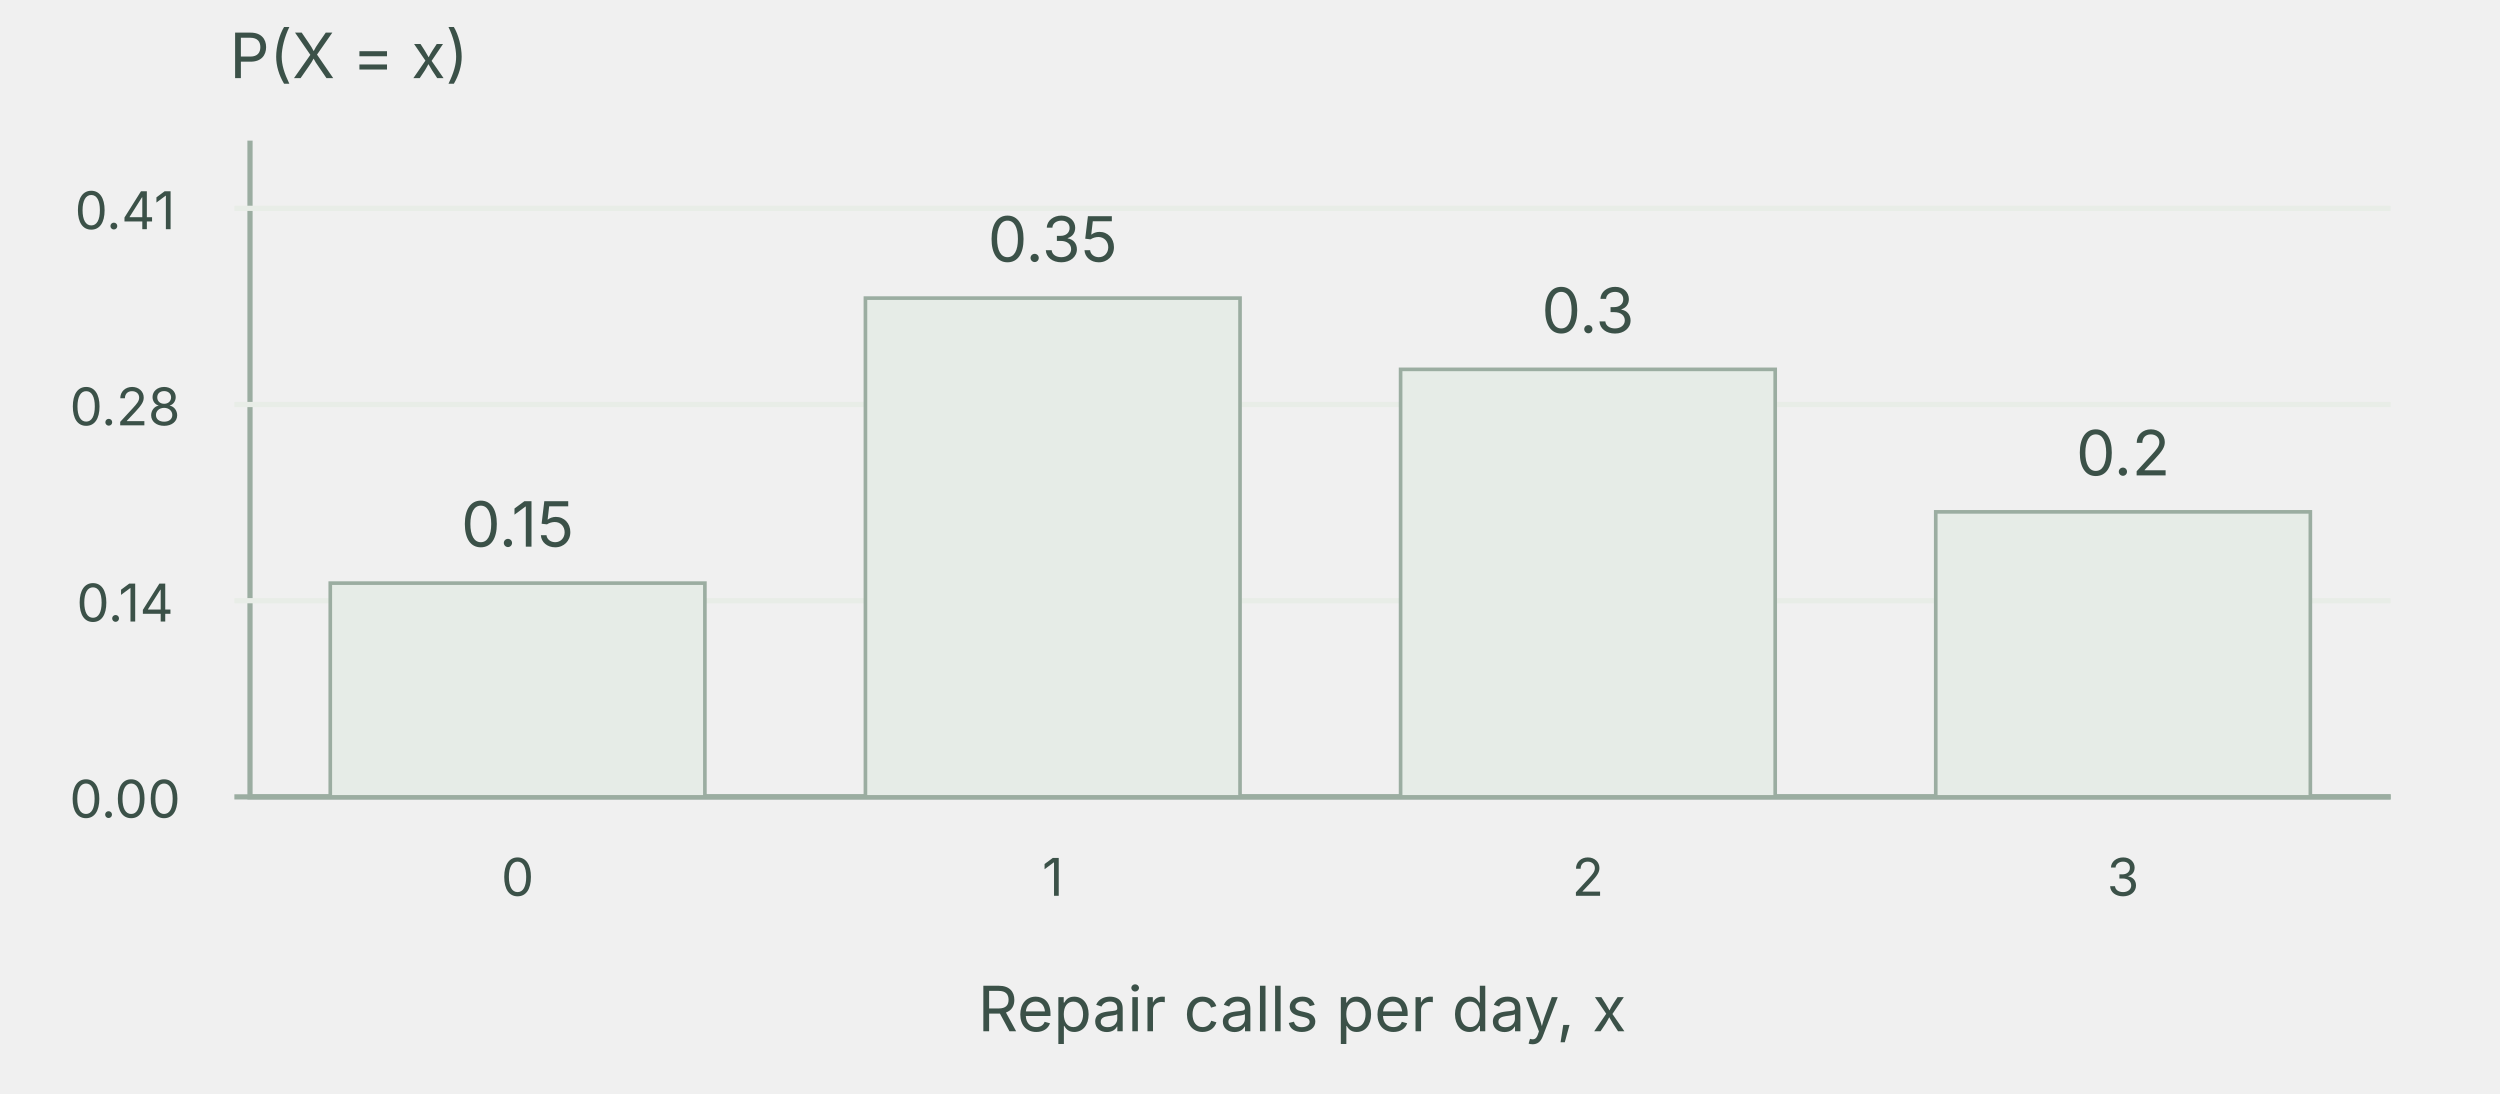
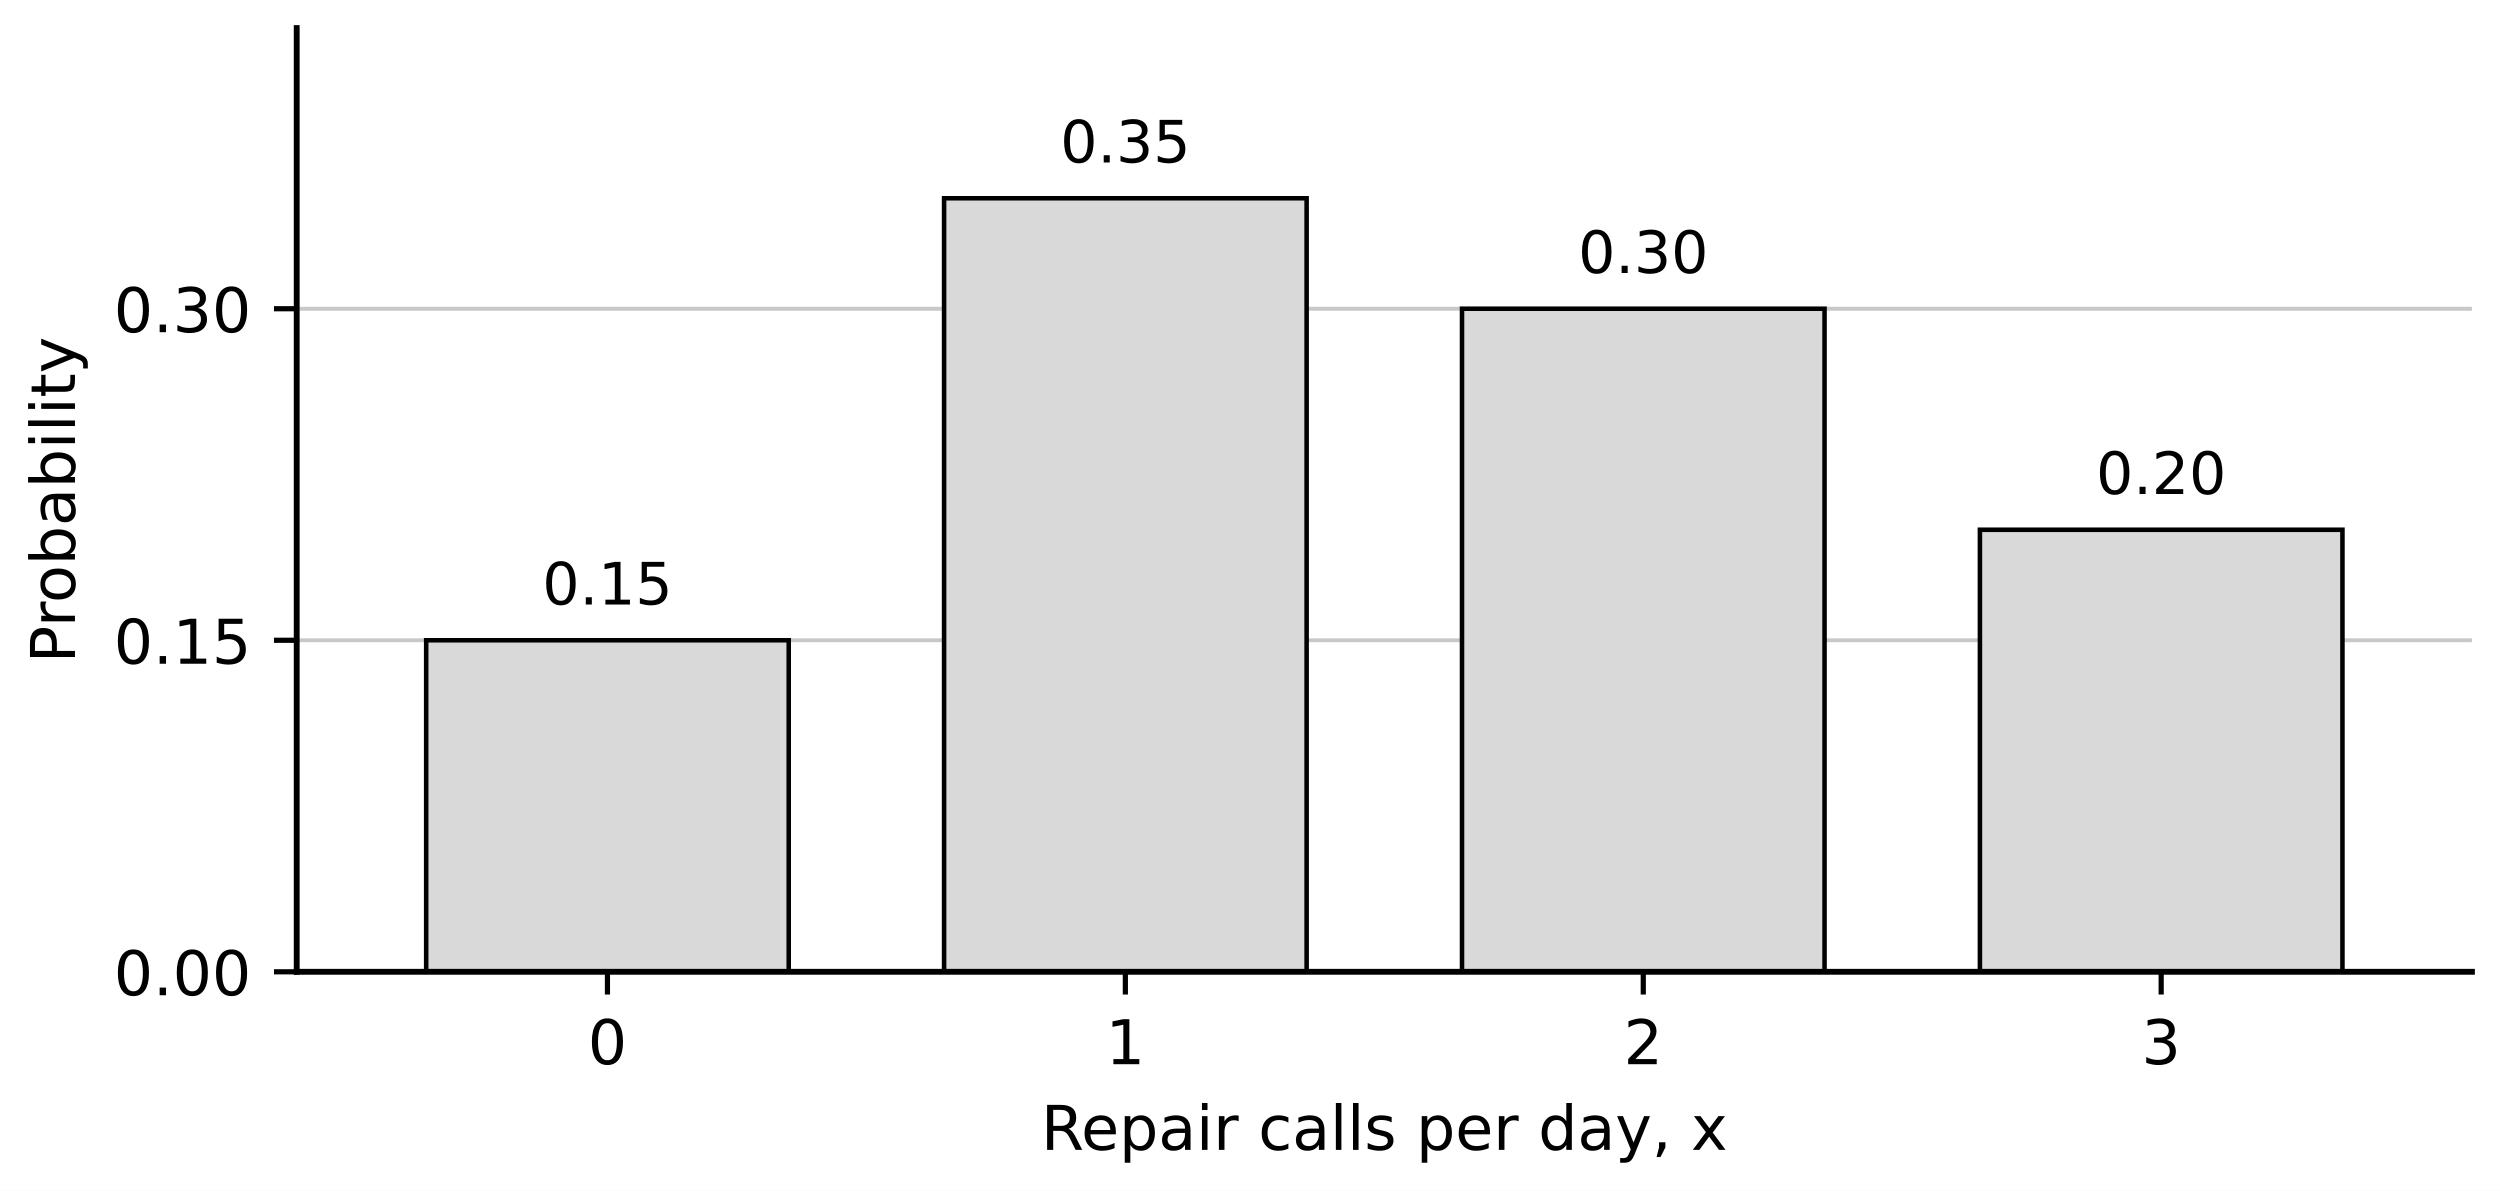
- <svg xmlns="http://www.w3.org/2000/svg" viewBox="0 0 480 210" role="img" aria-labelledby="title">
-   <style>text{font-family:system-ui,-apple-system,sans-serif;fill:#3b5148;font-size:12px} .small{font-size:10px}</style>
-   <path d="M48 27V153H459" fill="none" stroke="#9bada1" />
-   <text x="67" y="15" text-anchor="middle" font-size="11">P(X = x)</text>
-   <path d="M45 153H459" stroke="#9bada1" />
-   <text x="24" y="157" text-anchor="middle" class="small">0.00</text>
-   <path d="M45 115.333H459" stroke="#e8ede7" />
-   <text x="24" y="119.333" text-anchor="middle" class="small">0.14</text>
-   <path d="M45 77.667H459" stroke="#e8ede7" />
-   <text x="24" y="81.667" text-anchor="middle" class="small">0.28</text>
-   <path d="M45 40H459" stroke="#e8ede7" />
-   <text x="24" y="44" text-anchor="middle" class="small">0.41</text>
-   <rect x="63.413" y="111.959" width="71.925" height="41.041" fill="#e6ece7" stroke="#9bada1" stroke-width=".7" />
-   <text x="99.375" y="172" text-anchor="middle" class="small">0</text>
-   <text x="99.375" y="104.959" text-anchor="middle">0.15</text>
-   <rect x="166.162" y="57.237" width="71.925" height="95.763" fill="#e6ece7" stroke="#9bada1" stroke-width=".7" />
-   <text x="202.125" y="172" text-anchor="middle" class="small">1</text>
-   <text x="202.125" y="50.237" text-anchor="middle">0.35</text>
-   <rect x="268.913" y="70.918" width="71.925" height="82.082" fill="#e6ece7" stroke="#9bada1" stroke-width=".7" />
-   <text x="304.875" y="172" text-anchor="middle" class="small">2</text>
-   <text x="304.875" y="63.918" text-anchor="middle">0.3</text>
-   <rect x="371.663" y="98.278" width="71.925" height="54.722" fill="#e6ece7" stroke="#9bada1" stroke-width=".7" />
-   <text x="407.625" y="172" text-anchor="middle" class="small">3</text>
-   <text x="407.625" y="91.278" text-anchor="middle">0.2</text>
-   <text x="250" y="198" text-anchor="middle">Repair calls per day, x</text>
+ <svg xmlns="http://www.w3.org/2000/svg" xmlns:xlink="http://www.w3.org/1999/xlink" width="384.787pt" height="183.281pt" viewBox="0 0 384.787 183.281" version="1.1">
+   <defs>
+     <style type="text/css">*{stroke-linejoin: round; stroke-linecap: butt}</style>
+   </defs>
+   <g id="figure_1">
+     <g id="patch_1">
+       <path d="M 0 183.281  L 384.787 183.281  L 384.787 -0  L 0 -0  z " style="fill: #ffffff" />
+     </g>
+     <g id="axes_1">
+       <g id="patch_2">
+         <path d="M 45.667 149.573  L 380.467 149.573  L 380.467 4.32  L 45.667 4.32  z " style="fill: #ffffff" />
+       </g>
+       <g id="matplotlib.axis_1">
+         <g id="xtick_1">
+           <g id="line2d_1">
+             <defs>
+               <path id="m523779726a" d="M 0 0  L 0 3.5  " style="stroke: #000000; stroke-width: 0.8" />
+             </defs>
+             <g>
+               <use xlink:href="#m523779726a" x="93.495" y="149.573" style="stroke: #000000; stroke-width: 0.8" />
+             </g>
+           </g>
+           <g id="text_1">
+             <g transform="translate(90.47295 163.7913) scale(0.095 -0.095)">
+               <defs>
+                 <path id="DejaVuSans-30" d="M 2034 4250  Q 1547 4250 1301 3770  Q 1056 3291 1056 2328  Q 1056 1369 1301 889  Q 1547 409 2034 409  Q 2525 409 2770 889  Q 3016 1369 3016 2328  Q 3016 3291 2770 3770  Q 2525 4250 2034 4250  z M 2034 4750  Q 2819 4750 3233 4129  Q 3647 3509 3647 2328  Q 3647 1150 3233 529  Q 2819 -91 2034 -91  Q 1250 -91 836 529  Q 422 1150 422 2328  Q 422 3509 836 4129  Q 1250 4750 2034 4750  z " transform="scale(0.015625)" />
+               </defs>
+               <use xlink:href="#DejaVuSans-30" />
+             </g>
+           </g>
+         </g>
+         <g id="xtick_2">
+           <g id="line2d_2">
+             <g>
+               <use xlink:href="#m523779726a" x="173.209" y="149.573" style="stroke: #000000; stroke-width: 0.8" />
+             </g>
+           </g>
+           <g id="text_2">
+             <g transform="translate(170.1872 163.7913) scale(0.095 -0.095)">
+               <defs>
+                 <path id="DejaVuSans-31" d="M 794 531  L 1825 531  L 1825 4091  L 703 3866  L 703 4441  L 1819 4666  L 2450 4666  L 2450 531  L 3481 531  L 3481 0  L 794 0  L 794 531  z " transform="scale(0.015625)" />
+               </defs>
+               <use xlink:href="#DejaVuSans-31" />
+             </g>
+           </g>
+         </g>
+         <g id="xtick_3">
+           <g id="line2d_3">
+             <g>
+               <use xlink:href="#m523779726a" x="252.924" y="149.573" style="stroke: #000000; stroke-width: 0.8" />
+             </g>
+           </g>
+           <g id="text_3">
+             <g transform="translate(249.9015 163.7913) scale(0.095 -0.095)">
+               <defs>
+                 <path id="DejaVuSans-32" d="M 1228 531  L 3431 531  L 3431 0  L 469 0  L 469 531  Q 828 903 1448 1529  Q 2069 2156 2228 2338  Q 2531 2678 2651 2914  Q 2772 3150 2772 3378  Q 2772 3750 2511 3984  Q 2250 4219 1831 4219  Q 1534 4219 1204 4116  Q 875 4013 500 3803  L 500 4441  Q 881 4594 1212 4672  Q 1544 4750 1819 4750  Q 2544 4750 2975 4387  Q 3406 4025 3406 3419  Q 3406 3131 3298 2873  Q 3191 2616 2906 2266  Q 2828 2175 2409 1742  Q 1991 1309 1228 531  z " transform="scale(0.015625)" />
+               </defs>
+               <use xlink:href="#DejaVuSans-32" />
+             </g>
+           </g>
+         </g>
+         <g id="xtick_4">
+           <g id="line2d_4">
+             <g>
+               <use xlink:href="#m523779726a" x="332.638" y="149.573" style="stroke: #000000; stroke-width: 0.8" />
+             </g>
+           </g>
+           <g id="text_4">
+             <g transform="translate(329.6158 163.7913) scale(0.095 -0.095)">
+               <defs>
+                 <path id="DejaVuSans-33" d="M 2597 2516  Q 3050 2419 3304 2112  Q 3559 1806 3559 1356  Q 3559 666 3084 287  Q 2609 -91 1734 -91  Q 1441 -91 1130 -33  Q 819 25 488 141  L 488 750  Q 750 597 1062 519  Q 1375 441 1716 441  Q 2309 441 2620 675  Q 2931 909 2931 1356  Q 2931 1769 2642 2001  Q 2353 2234 1838 2234  L 1294 2234  L 1294 2753  L 1863 2753  Q 2328 2753 2575 2939  Q 2822 3125 2822 3475  Q 2822 3834 2567 4026  Q 2313 4219 1838 4219  Q 1578 4219 1281 4162  Q 984 4106 628 3988  L 628 4550  Q 988 4650 1302 4700  Q 1616 4750 1894 4750  Q 2613 4750 3031 4423  Q 3450 4097 3450 3541  Q 3450 3153 3228 2886  Q 3006 2619 2597 2516  z " transform="scale(0.015625)" />
+               </defs>
+               <use xlink:href="#DejaVuSans-33" />
+             </g>
+           </g>
+         </g>
+         <g id="text_5">
+           <g transform="translate(160.2339 176.9855) scale(0.095 -0.095)">
+             <defs>
+               <path id="DejaVuSans-52" d="M 2841 2188  Q 3044 2119 3236 1894  Q 3428 1669 3622 1275  L 4263 0  L 3584 0  L 2988 1197  Q 2756 1666 2539 1819  Q 2322 1972 1947 1972  L 1259 1972  L 1259 0  L 628 0  L 628 4666  L 2053 4666  Q 2853 4666 3247 4331  Q 3641 3997 3641 3322  Q 3641 2881 3436 2590  Q 3231 2300 2841 2188  z M 1259 4147  L 1259 2491  L 2053 2491  Q 2509 2491 2742 2702  Q 2975 2913 2975 3322  Q 2975 3731 2742 3939  Q 2509 4147 2053 4147  L 1259 4147  z " transform="scale(0.015625)" />
+               <path id="DejaVuSans-65" d="M 3597 1894  L 3597 1613  L 953 1613  Q 991 1019 1311 708  Q 1631 397 2203 397  Q 2534 397 2845 478  Q 3156 559 3463 722  L 3463 178  Q 3153 47 2828 -22  Q 2503 -91 2169 -91  Q 1331 -91 842 396  Q 353 884 353 1716  Q 353 2575 817 3079  Q 1281 3584 2069 3584  Q 2775 3584 3186 3129  Q 3597 2675 3597 1894  z M 3022 2063  Q 3016 2534 2758 2815  Q 2500 3097 2075 3097  Q 1594 3097 1305 2825  Q 1016 2553 972 2059  L 3022 2063  z " transform="scale(0.015625)" />
+               <path id="DejaVuSans-70" d="M 1159 525  L 1159 -1331  L 581 -1331  L 581 3500  L 1159 3500  L 1159 2969  Q 1341 3281 1617 3432  Q 1894 3584 2278 3584  Q 2916 3584 3314 3078  Q 3713 2572 3713 1747  Q 3713 922 3314 415  Q 2916 -91 2278 -91  Q 1894 -91 1617 61  Q 1341 213 1159 525  z M 3116 1747  Q 3116 2381 2855 2742  Q 2594 3103 2138 3103  Q 1681 3103 1420 2742  Q 1159 2381 1159 1747  Q 1159 1113 1420 752  Q 1681 391 2138 391  Q 2594 391 2855 752  Q 3116 1113 3116 1747  z " transform="scale(0.015625)" />
+               <path id="DejaVuSans-61" d="M 2194 1759  Q 1497 1759 1228 1600  Q 959 1441 959 1056  Q 959 750 1161 570  Q 1363 391 1709 391  Q 2188 391 2477 730  Q 2766 1069 2766 1631  L 2766 1759  L 2194 1759  z M 3341 1997  L 3341 0  L 2766 0  L 2766 531  Q 2569 213 2275 61  Q 1981 -91 1556 -91  Q 1019 -91 701 211  Q 384 513 384 1019  Q 384 1609 779 1909  Q 1175 2209 1959 2209  L 2766 2209  L 2766 2266  Q 2766 2663 2505 2880  Q 2244 3097 1772 3097  Q 1472 3097 1187 3025  Q 903 2953 641 2809  L 641 3341  Q 956 3463 1253 3523  Q 1550 3584 1831 3584  Q 2591 3584 2966 3190  Q 3341 2797 3341 1997  z " transform="scale(0.015625)" />
+               <path id="DejaVuSans-69" d="M 603 3500  L 1178 3500  L 1178 0  L 603 0  L 603 3500  z M 603 4863  L 1178 4863  L 1178 4134  L 603 4134  L 603 4863  z " transform="scale(0.015625)" />
+               <path id="DejaVuSans-72" d="M 2631 2963  Q 2534 3019 2420 3045  Q 2306 3072 2169 3072  Q 1681 3072 1420 2755  Q 1159 2438 1159 1844  L 1159 0  L 581 0  L 581 3500  L 1159 3500  L 1159 2956  Q 1341 3275 1631 3429  Q 1922 3584 2338 3584  Q 2397 3584 2469 3576  Q 2541 3569 2628 3553  L 2631 2963  z " transform="scale(0.015625)" />
+               <path id="DejaVuSans-20" transform="scale(0.015625)" />
+               <path id="DejaVuSans-63" d="M 3122 3366  L 3122 2828  Q 2878 2963 2633 3030  Q 2388 3097 2138 3097  Q 1578 3097 1268 2742  Q 959 2388 959 1747  Q 959 1106 1268 751  Q 1578 397 2138 397  Q 2388 397 2633 464  Q 2878 531 3122 666  L 3122 134  Q 2881 22 2623 -34  Q 2366 -91 2075 -91  Q 1284 -91 818 406  Q 353 903 353 1747  Q 353 2603 823 3093  Q 1294 3584 2113 3584  Q 2378 3584 2631 3529  Q 2884 3475 3122 3366  z " transform="scale(0.015625)" />
+               <path id="DejaVuSans-6c" d="M 603 4863  L 1178 4863  L 1178 0  L 603 0  L 603 4863  z " transform="scale(0.015625)" />
+               <path id="DejaVuSans-73" d="M 2834 3397  L 2834 2853  Q 2591 2978 2328 3040  Q 2066 3103 1784 3103  Q 1356 3103 1142 2972  Q 928 2841 928 2578  Q 928 2378 1081 2264  Q 1234 2150 1697 2047  L 1894 2003  Q 2506 1872 2764 1633  Q 3022 1394 3022 966  Q 3022 478 2636 193  Q 2250 -91 1575 -91  Q 1294 -91 989 -36  Q 684 19 347 128  L 347 722  Q 666 556 975 473  Q 1284 391 1588 391  Q 1994 391 2212 530  Q 2431 669 2431 922  Q 2431 1156 2273 1281  Q 2116 1406 1581 1522  L 1381 1569  Q 847 1681 609 1914  Q 372 2147 372 2553  Q 372 3047 722 3315  Q 1072 3584 1716 3584  Q 2034 3584 2315 3537  Q 2597 3491 2834 3397  z " transform="scale(0.015625)" />
+               <path id="DejaVuSans-64" d="M 2906 2969  L 2906 4863  L 3481 4863  L 3481 0  L 2906 0  L 2906 525  Q 2725 213 2448 61  Q 2172 -91 1784 -91  Q 1150 -91 751 415  Q 353 922 353 1747  Q 353 2572 751 3078  Q 1150 3584 1784 3584  Q 2172 3584 2448 3432  Q 2725 3281 2906 2969  z M 947 1747  Q 947 1113 1208 752  Q 1469 391 1925 391  Q 2381 391 2643 752  Q 2906 1113 2906 1747  Q 2906 2381 2643 2742  Q 2381 3103 1925 3103  Q 1469 3103 1208 2742  Q 947 2381 947 1747  z " transform="scale(0.015625)" />
+               <path id="DejaVuSans-79" d="M 2059 -325  Q 1816 -950 1584 -1140  Q 1353 -1331 966 -1331  L 506 -1331  L 506 -850  L 844 -850  Q 1081 -850 1212 -737  Q 1344 -625 1503 -206  L 1606 56  L 191 3500  L 800 3500  L 1894 763  L 2988 3500  L 3597 3500  L 2059 -325  z " transform="scale(0.015625)" />
+               <path id="DejaVuSans-2c" d="M 750 794  L 1409 794  L 1409 256  L 897 -744  L 494 -744  L 750 256  L 750 794  z " transform="scale(0.015625)" />
+               <path id="DejaVuSans-78" d="M 3513 3500  L 2247 1797  L 3578 0  L 2900 0  L 1881 1375  L 863 0  L 184 0  L 1544 1831  L 300 3500  L 978 3500  L 1906 2253  L 2834 3500  L 3513 3500  z " transform="scale(0.015625)" />
+             </defs>
+             <use xlink:href="#DejaVuSans-52" />
+             <use xlink:href="#DejaVuSans-65" transform="translate(64.98242 0)" />
+             <use xlink:href="#DejaVuSans-70" transform="translate(126.5059 0)" />
+             <use xlink:href="#DejaVuSans-61" transform="translate(189.9824 0)" />
+             <use xlink:href="#DejaVuSans-69" transform="translate(251.2617 0)" />
+             <use xlink:href="#DejaVuSans-72" transform="translate(279.0449 0)" />
+             <use xlink:href="#DejaVuSans-20" transform="translate(320.1582 0)" />
+             <use xlink:href="#DejaVuSans-63" transform="translate(351.9453 0)" />
+             <use xlink:href="#DejaVuSans-61" transform="translate(406.9258 0)" />
+             <use xlink:href="#DejaVuSans-6c" transform="translate(468.2051 0)" />
+             <use xlink:href="#DejaVuSans-6c" transform="translate(495.9883 0)" />
+             <use xlink:href="#DejaVuSans-73" transform="translate(523.7715 0)" />
+             <use xlink:href="#DejaVuSans-20" transform="translate(575.8711 0)" />
+             <use xlink:href="#DejaVuSans-70" transform="translate(607.6582 0)" />
+             <use xlink:href="#DejaVuSans-65" transform="translate(671.1348 0)" />
+             <use xlink:href="#DejaVuSans-72" transform="translate(732.6582 0)" />
+             <use xlink:href="#DejaVuSans-20" transform="translate(773.7715 0)" />
+             <use xlink:href="#DejaVuSans-64" transform="translate(805.5586 0)" />
+             <use xlink:href="#DejaVuSans-61" transform="translate(869.0352 0)" />
+             <use xlink:href="#DejaVuSans-79" transform="translate(930.3145 0)" />
+             <use xlink:href="#DejaVuSans-2c" transform="translate(989.4941 0)" />
+             <use xlink:href="#DejaVuSans-20" transform="translate(1021.281 0)" />
+             <use xlink:href="#DejaVuSans-78" transform="translate(1053.068 0)" />
+           </g>
+         </g>
+       </g>
+       <g id="matplotlib.axis_2">
+         <g id="ytick_1">
+           <g id="line2d_5">
+             <path d="M 45.667 149.573  L 380.467 149.573  " clip-path="url(#pecb3e85d73)" style="fill: none; stroke: #c8c8c8; stroke-width: 0.6" />
+           </g>
+           <g id="line2d_6">
+             <defs>
+               <path id="mec2917e547" d="M 0 0  L -3.5 0  " style="stroke: #000000; stroke-width: 0.8" />
+             </defs>
+             <g>
+               <use xlink:href="#mec2917e547" x="45.667" y="149.573" style="stroke: #000000; stroke-width: 0.8" />
+             </g>
+           </g>
+           <g id="text_6">
+             <g transform="translate(17.51422 153.1821) scale(0.095 -0.095)">
+               <defs>
+                 <path id="DejaVuSans-2e" d="M 684 794  L 1344 794  L 1344 0  L 684 0  L 684 794  z " transform="scale(0.015625)" />
+               </defs>
+               <use xlink:href="#DejaVuSans-30" />
+               <use xlink:href="#DejaVuSans-2e" transform="translate(63.62305 0)" />
+               <use xlink:href="#DejaVuSans-30" transform="translate(95.41016 0)" />
+               <use xlink:href="#DejaVuSans-30" transform="translate(159.0332 0)" />
+             </g>
+           </g>
+         </g>
+         <g id="ytick_2">
+           <g id="line2d_7">
+             <path d="M 45.667 98.547  L 380.467 98.547  " clip-path="url(#pecb3e85d73)" style="fill: none; stroke: #c8c8c8; stroke-width: 0.6" />
+           </g>
+           <g id="line2d_8">
+             <g>
+               <use xlink:href="#mec2917e547" x="45.667" y="98.547" style="stroke: #000000; stroke-width: 0.8" />
+             </g>
+           </g>
+           <g id="text_7">
+             <g transform="translate(17.51422 102.1565) scale(0.095 -0.095)">
+               <defs>
+                 <path id="DejaVuSans-35" d="M 691 4666  L 3169 4666  L 3169 4134  L 1269 4134  L 1269 2991  Q 1406 3038 1543 3061  Q 1681 3084 1819 3084  Q 2600 3084 3056 2656  Q 3513 2228 3513 1497  Q 3513 744 3044 326  Q 2575 -91 1722 -91  Q 1428 -91 1123 -41  Q 819 9 494 109  L 494 744  Q 775 591 1075 516  Q 1375 441 1709 441  Q 2250 441 2565 725  Q 2881 1009 2881 1497  Q 2881 1984 2565 2268  Q 2250 2553 1709 2553  Q 1456 2553 1204 2497  Q 953 2441 691 2322  L 691 4666  z " transform="scale(0.015625)" />
+               </defs>
+               <use xlink:href="#DejaVuSans-30" />
+               <use xlink:href="#DejaVuSans-2e" transform="translate(63.62305 0)" />
+               <use xlink:href="#DejaVuSans-31" transform="translate(95.41016 0)" />
+               <use xlink:href="#DejaVuSans-35" transform="translate(159.0332 0)" />
+             </g>
+           </g>
+         </g>
+         <g id="ytick_3">
+           <g id="line2d_9">
+             <path d="M 45.667 47.522  L 380.467 47.522  " clip-path="url(#pecb3e85d73)" style="fill: none; stroke: #c8c8c8; stroke-width: 0.6" />
+           </g>
+           <g id="line2d_10">
+             <g>
+               <use xlink:href="#mec2917e547" x="45.667" y="47.522" style="stroke: #000000; stroke-width: 0.8" />
+             </g>
+           </g>
+           <g id="text_8">
+             <g transform="translate(17.51422 51.13091) scale(0.095 -0.095)">
+               <use xlink:href="#DejaVuSans-30" />
+               <use xlink:href="#DejaVuSans-2e" transform="translate(63.62305 0)" />
+               <use xlink:href="#DejaVuSans-33" transform="translate(95.41016 0)" />
+               <use xlink:href="#DejaVuSans-30" transform="translate(159.0332 0)" />
+             </g>
+           </g>
+         </g>
+         <g id="text_9">
+           <g transform="translate(11.53852 102.0539) rotate(-90) scale(0.095 -0.095)">
+             <defs>
+               <path id="DejaVuSans-50" d="M 1259 4147  L 1259 2394  L 2053 2394  Q 2494 2394 2734 2622  Q 2975 2850 2975 3272  Q 2975 3691 2734 3919  Q 2494 4147 2053 4147  L 1259 4147  z M 628 4666  L 2053 4666  Q 2838 4666 3239 4311  Q 3641 3956 3641 3272  Q 3641 2581 3239 2228  Q 2838 1875 2053 1875  L 1259 1875  L 1259 0  L 628 0  L 628 4666  z " transform="scale(0.015625)" />
+               <path id="DejaVuSans-6f" d="M 1959 3097  Q 1497 3097 1228 2736  Q 959 2375 959 1747  Q 959 1119 1226 758  Q 1494 397 1959 397  Q 2419 397 2687 759  Q 2956 1122 2956 1747  Q 2956 2369 2687 2733  Q 2419 3097 1959 3097  z M 1959 3584  Q 2709 3584 3137 3096  Q 3566 2609 3566 1747  Q 3566 888 3137 398  Q 2709 -91 1959 -91  Q 1206 -91 779 398  Q 353 888 353 1747  Q 353 2609 779 3096  Q 1206 3584 1959 3584  z " transform="scale(0.015625)" />
+               <path id="DejaVuSans-62" d="M 3116 1747  Q 3116 2381 2855 2742  Q 2594 3103 2138 3103  Q 1681 3103 1420 2742  Q 1159 2381 1159 1747  Q 1159 1113 1420 752  Q 1681 391 2138 391  Q 2594 391 2855 752  Q 3116 1113 3116 1747  z M 1159 2969  Q 1341 3281 1617 3432  Q 1894 3584 2278 3584  Q 2916 3584 3314 3078  Q 3713 2572 3713 1747  Q 3713 922 3314 415  Q 2916 -91 2278 -91  Q 1894 -91 1617 61  Q 1341 213 1159 525  L 1159 0  L 581 0  L 581 4863  L 1159 4863  L 1159 2969  z " transform="scale(0.015625)" />
+               <path id="DejaVuSans-74" d="M 1172 4494  L 1172 3500  L 2356 3500  L 2356 3053  L 1172 3053  L 1172 1153  Q 1172 725 1289 603  Q 1406 481 1766 481  L 2356 481  L 2356 0  L 1766 0  Q 1100 0 847 248  Q 594 497 594 1153  L 594 3053  L 172 3053  L 172 3500  L 594 3500  L 594 4494  L 1172 4494  z " transform="scale(0.015625)" />
+             </defs>
+             <use xlink:href="#DejaVuSans-50" />
+             <use xlink:href="#DejaVuSans-72" transform="translate(58.55273 0)" />
+             <use xlink:href="#DejaVuSans-6f" transform="translate(97.41602 0)" />
+             <use xlink:href="#DejaVuSans-62" transform="translate(158.5977 0)" />
+             <use xlink:href="#DejaVuSans-61" transform="translate(222.0742 0)" />
+             <use xlink:href="#DejaVuSans-62" transform="translate(283.3535 0)" />
+             <use xlink:href="#DejaVuSans-69" transform="translate(346.8301 0)" />
+             <use xlink:href="#DejaVuSans-6c" transform="translate(374.6133 0)" />
+             <use xlink:href="#DejaVuSans-69" transform="translate(402.3965 0)" />
+             <use xlink:href="#DejaVuSans-74" transform="translate(430.1797 0)" />
+             <use xlink:href="#DejaVuSans-79" transform="translate(469.3887 0)" />
+           </g>
+         </g>
+       </g>
+       <g id="patch_3">
+         <path d="M 65.595 149.573  L 121.395 149.573  L 121.395 98.547  L 65.595 98.547  z " clip-path="url(#pecb3e85d73)" style="fill: #d9d9d9; stroke: #000000; stroke-width: 0.7; stroke-linejoin: miter" />
+       </g>
+       <g id="patch_4">
+         <path d="M 145.309 149.573  L 201.109 149.573  L 201.109 30.513  L 145.309 30.513  z " clip-path="url(#pecb3e85d73)" style="fill: #d9d9d9; stroke: #000000; stroke-width: 0.7; stroke-linejoin: miter" />
+       </g>
+       <g id="patch_5">
+         <path d="M 225.024 149.573  L 280.824 149.573  L 280.824 47.522  L 225.024 47.522  z " clip-path="url(#pecb3e85d73)" style="fill: #d9d9d9; stroke: #000000; stroke-width: 0.7; stroke-linejoin: miter" />
+       </g>
+       <g id="patch_6">
+         <path d="M 304.738 149.573  L 360.538 149.573  L 360.538 81.539  L 304.738 81.539  z " clip-path="url(#pecb3e85d73)" style="fill: #d9d9d9; stroke: #000000; stroke-width: 0.7; stroke-linejoin: miter" />
+       </g>
+       <g id="patch_7">
+         <path d="M 45.667 149.573  L 45.667 4.32  " style="fill: none; stroke: #000000; stroke-width: 0.9; stroke-linejoin: miter; stroke-linecap: square" />
+       </g>
+       <g id="patch_8">
+         <path d="M 45.667 149.573  L 380.467 149.573  " style="fill: none; stroke: #000000; stroke-width: 0.9; stroke-linejoin: miter; stroke-linecap: square" />
+       </g>
+       <g id="text_10">
+         <g transform="translate(83.4756 93.04419) scale(0.09 -0.09)">
+           <use xlink:href="#DejaVuSans-30" />
+           <use xlink:href="#DejaVuSans-2e" transform="translate(63.62305 0)" />
+           <use xlink:href="#DejaVuSans-31" transform="translate(95.41016 0)" />
+           <use xlink:href="#DejaVuSans-35" transform="translate(159.0332 0)" />
+         </g>
+       </g>
+       <g id="text_11">
+         <g transform="translate(163.1899 25.01009) scale(0.09 -0.09)">
+           <use xlink:href="#DejaVuSans-30" />
+           <use xlink:href="#DejaVuSans-2e" transform="translate(63.62305 0)" />
+           <use xlink:href="#DejaVuSans-33" transform="translate(95.41016 0)" />
+           <use xlink:href="#DejaVuSans-35" transform="translate(159.0332 0)" />
+         </g>
+       </g>
+       <g id="text_12">
+         <g transform="translate(242.9042 42.01861) scale(0.09 -0.09)">
+           <use xlink:href="#DejaVuSans-30" />
+           <use xlink:href="#DejaVuSans-2e" transform="translate(63.62305 0)" />
+           <use xlink:href="#DejaVuSans-33" transform="translate(95.41016 0)" />
+           <use xlink:href="#DejaVuSans-30" transform="translate(159.0332 0)" />
+         </g>
+       </g>
+       <g id="text_13">
+         <g transform="translate(322.6185 76.03566) scale(0.09 -0.09)">
+           <use xlink:href="#DejaVuSans-30" />
+           <use xlink:href="#DejaVuSans-2e" transform="translate(63.62305 0)" />
+           <use xlink:href="#DejaVuSans-32" transform="translate(95.41016 0)" />
+           <use xlink:href="#DejaVuSans-30" transform="translate(159.0332 0)" />
+         </g>
+       </g>
+     </g>
+   </g>
+   <defs>
+     <clipPath id="pecb3e85d73">
+       <rect x="45.667" y="4.32" width="334.8" height="145.253" />
+     </clipPath>
+   </defs>
</svg>
